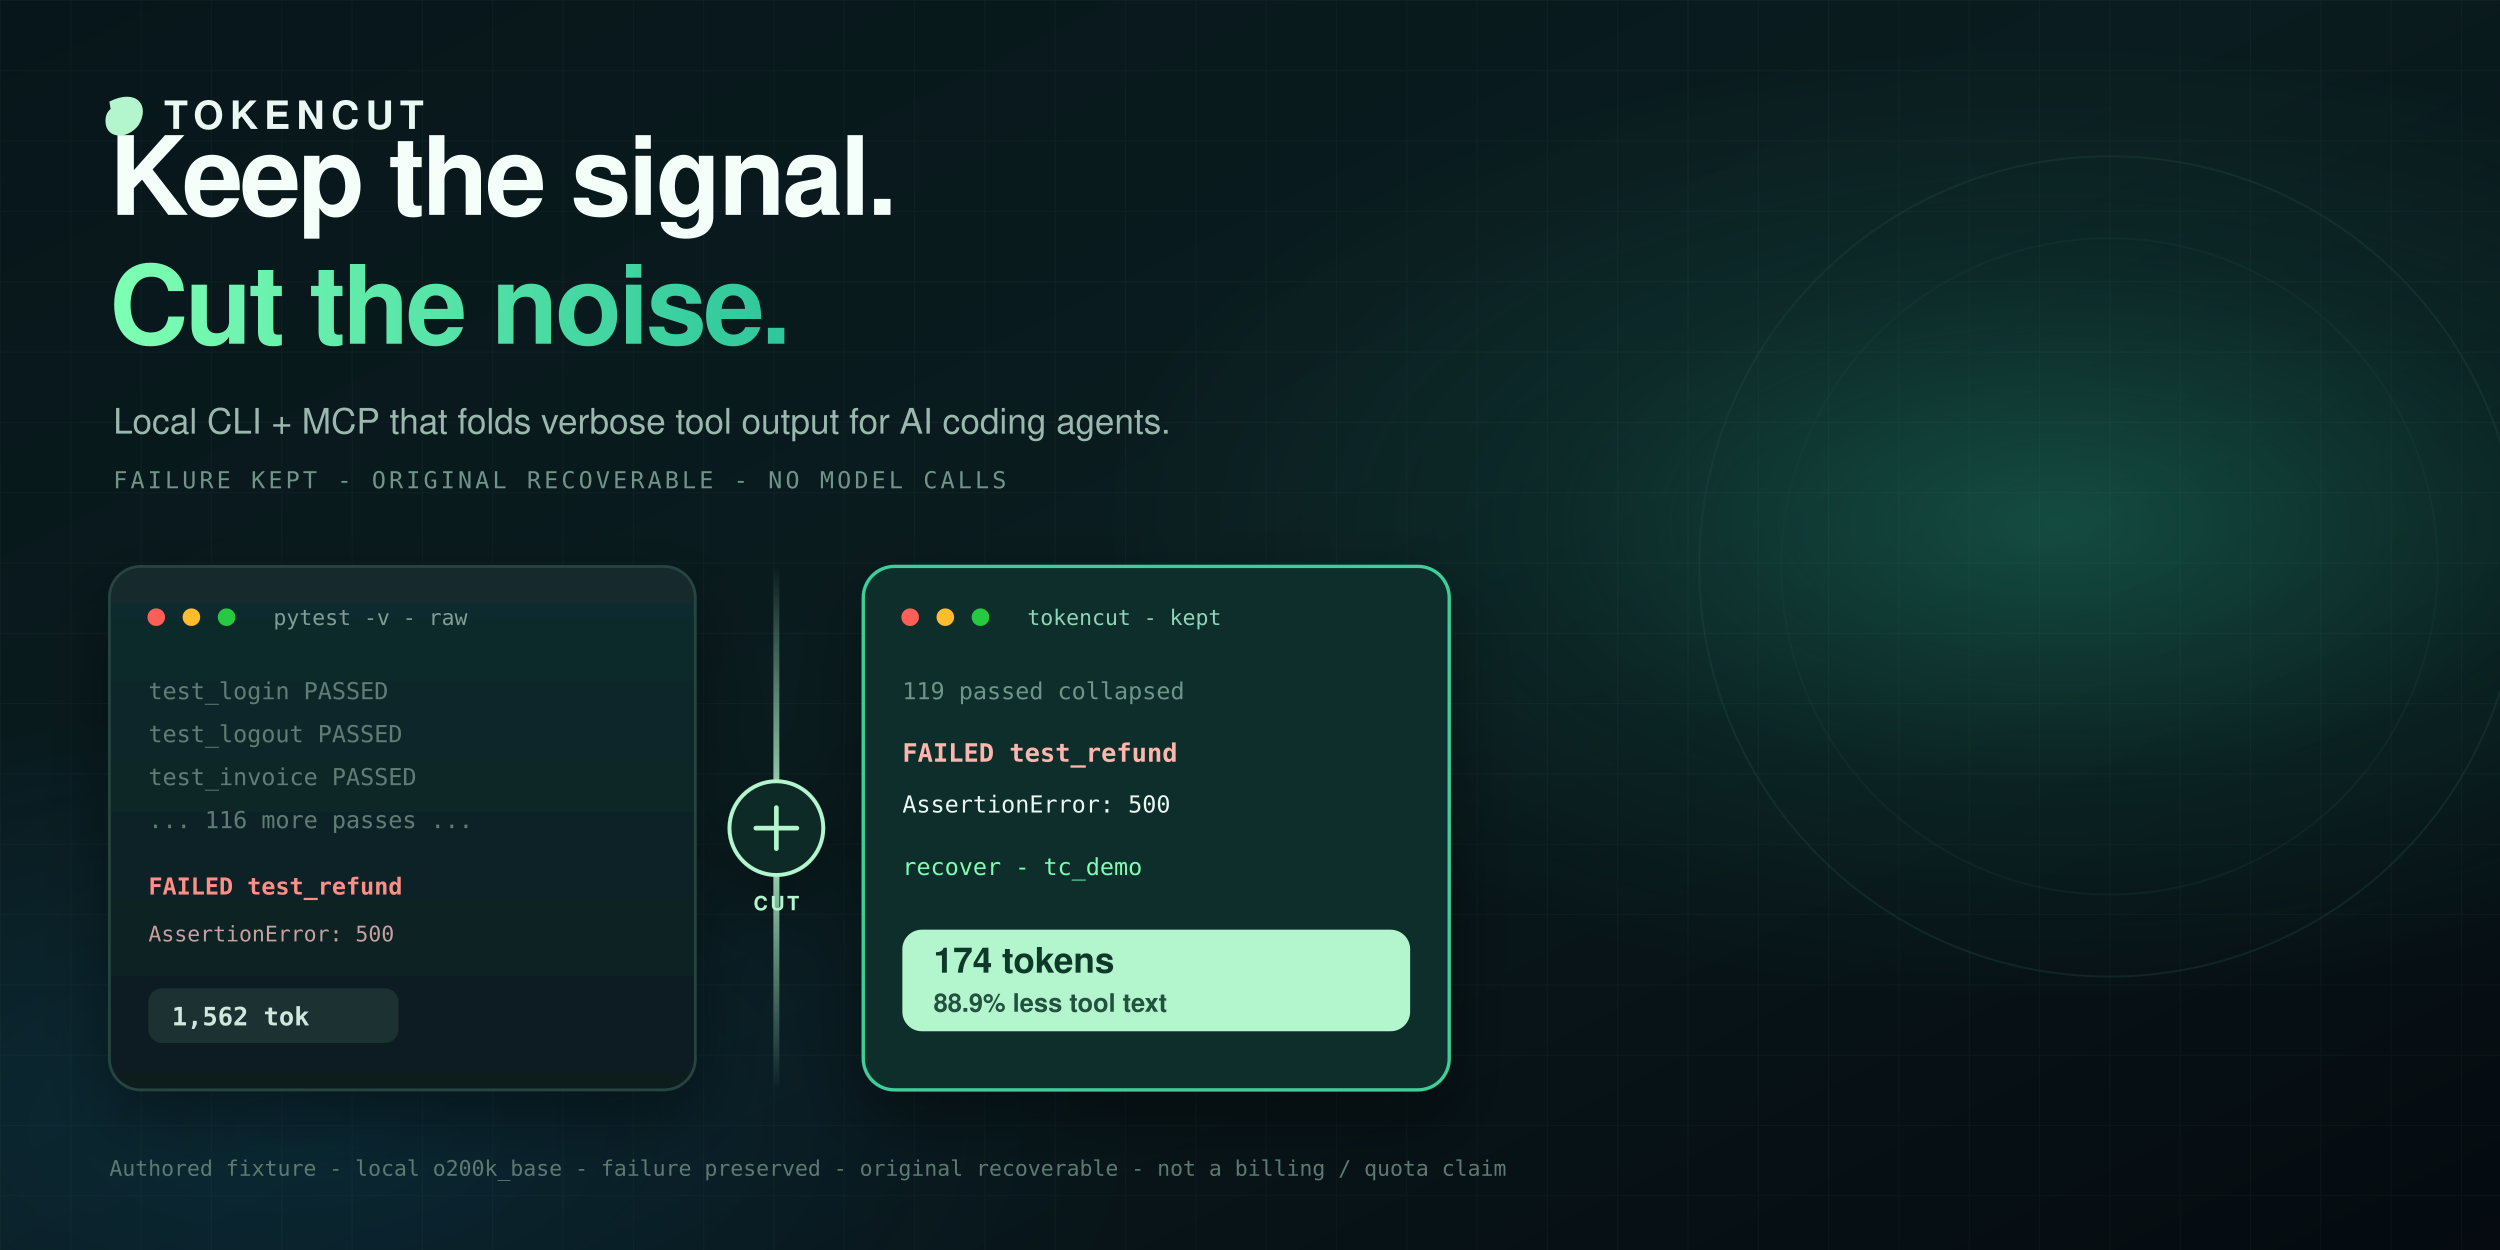
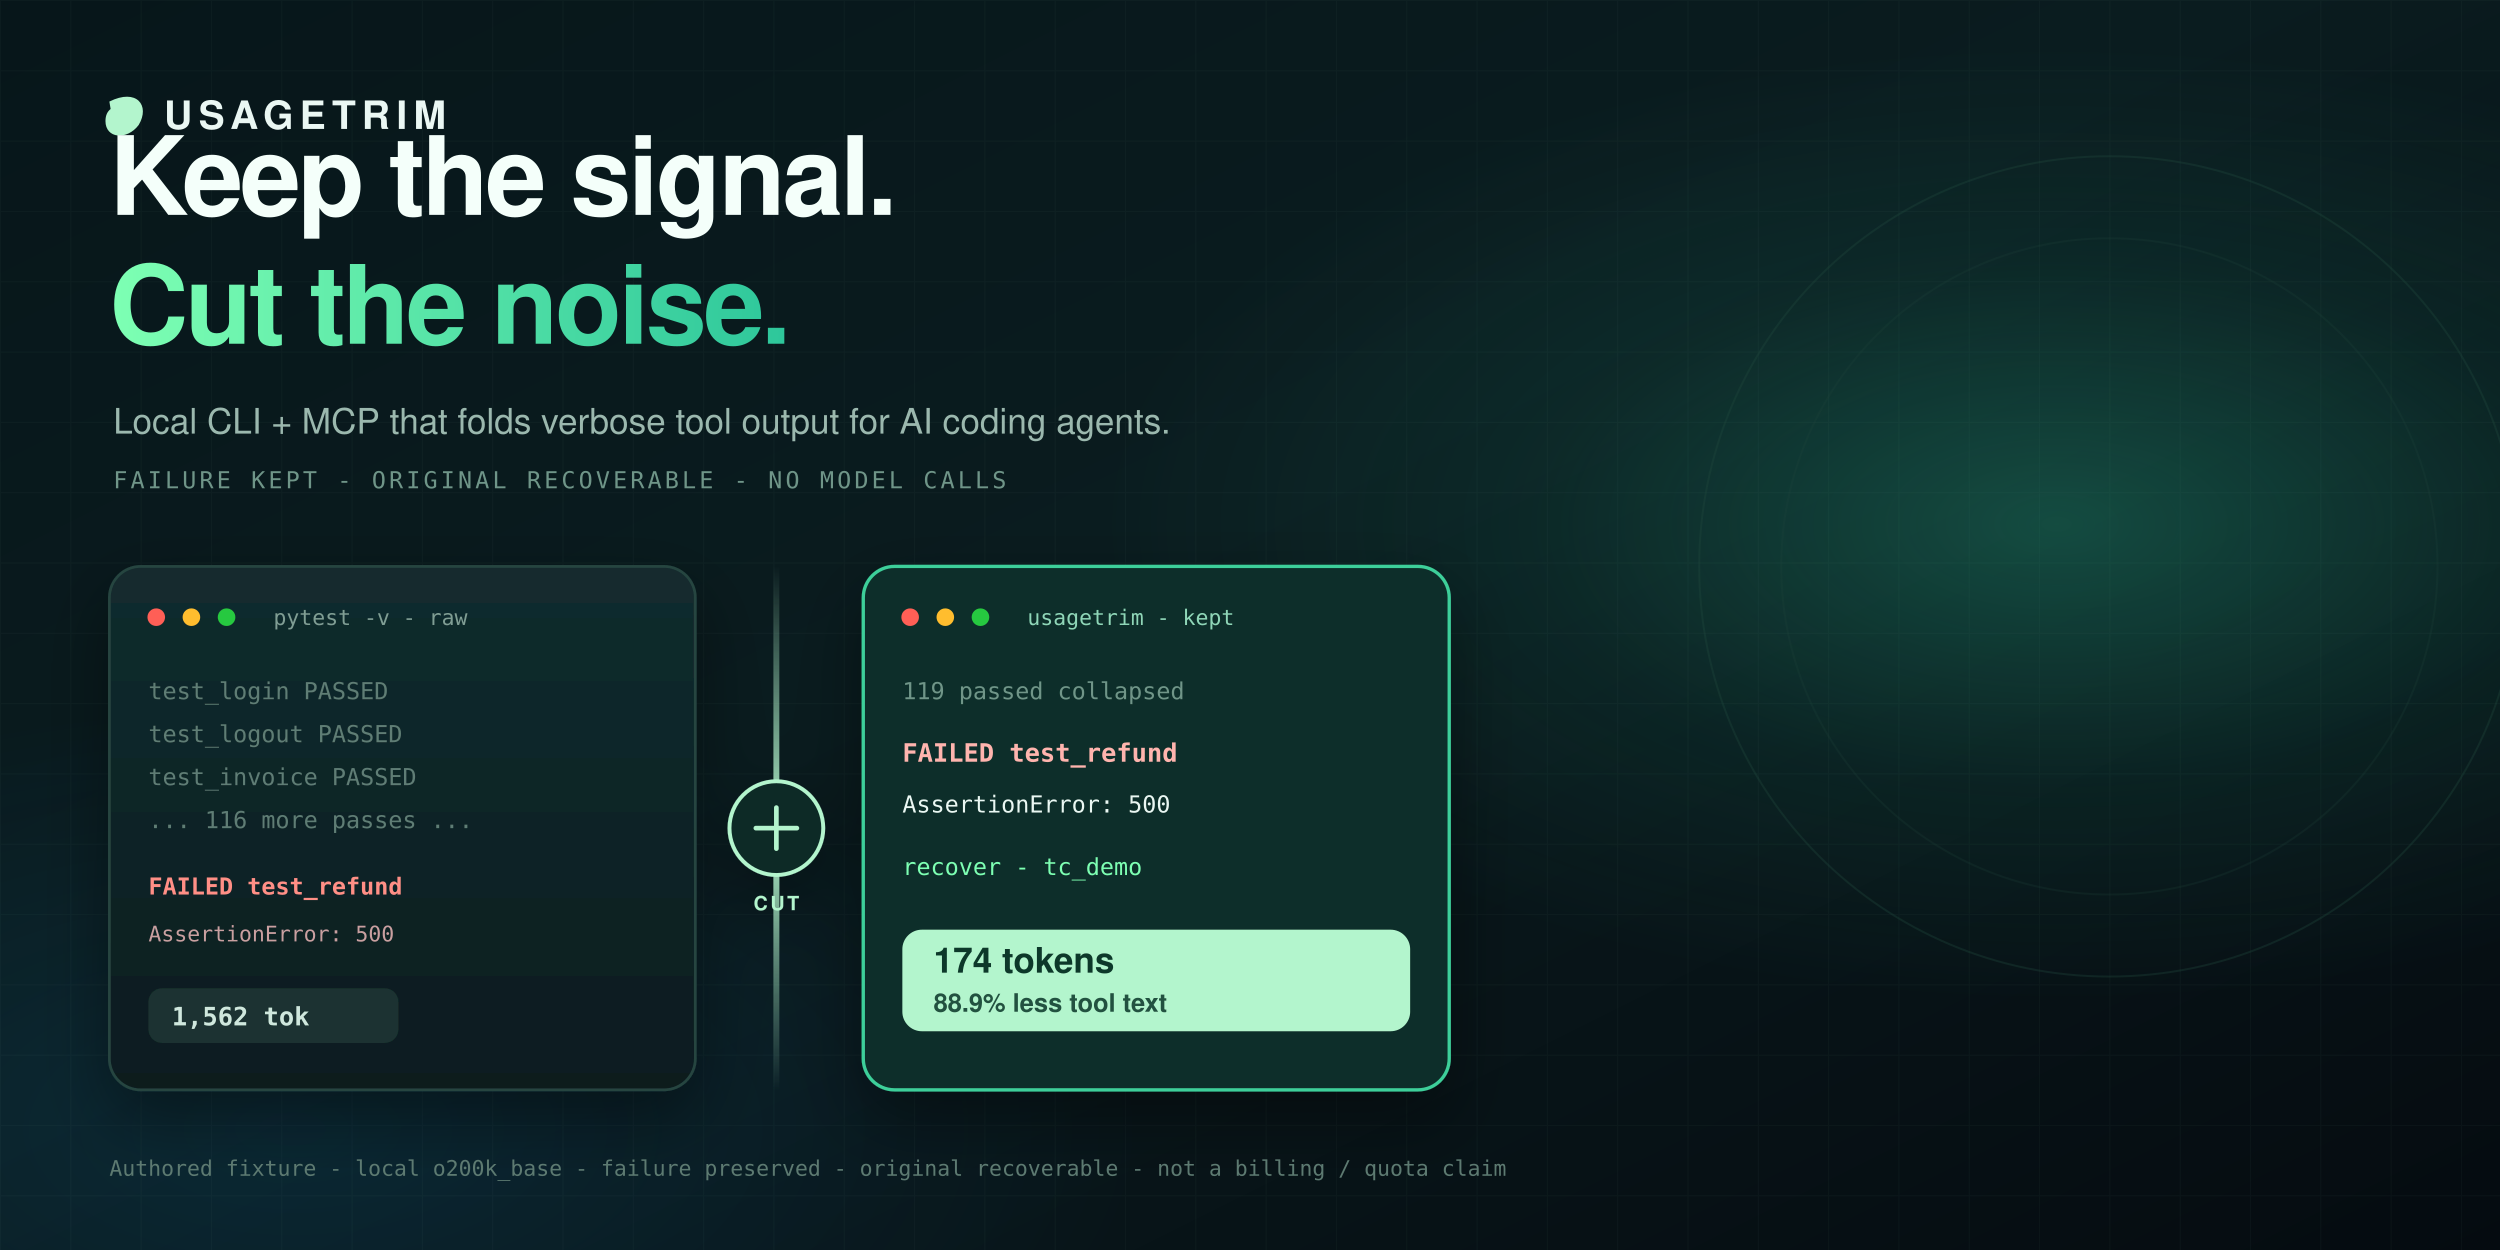
<svg xmlns="http://www.w3.org/2000/svg" width="1280" height="640" viewBox="0 0 1280 640" role="img" aria-labelledby="title desc">
  <defs>
    <linearGradient id="bg" x1="0" y1="0" x2="1" y2="1">
      <stop offset="0%" stop-color="#07161a" />
      <stop offset="45%" stop-color="#0a1c1f" />
      <stop offset="100%" stop-color="#050b10" />
    </linearGradient>
    <linearGradient id="mint" x1="0" y1="0" x2="1" y2="0">
      <stop offset="0%" stop-color="#7dffb3" />
      <stop offset="100%" stop-color="#2ec79b" />
    </linearGradient>
    <linearGradient id="panel" x1="0" y1="0" x2="0" y2="1">
      <stop offset="0%" stop-color="#122c2e" />
      <stop offset="100%" stop-color="#0b1c1f" />
    </linearGradient>
    <linearGradient id="cut" x1="0" y1="0" x2="0" y2="1">
      <stop offset="0%" stop-color="#b3f5cd" stop-opacity="0" />
      <stop offset="50%" stop-color="#b3f5cd" stop-opacity="0.95" />
      <stop offset="100%" stop-color="#b3f5cd" stop-opacity="0" />
    </linearGradient>
    <radialGradient id="glow" cx="82%" cy="42%" r="38%">
      <stop offset="0%" stop-color="#2ec79b" stop-opacity="0.30" />
      <stop offset="55%" stop-color="#2ec79b" stop-opacity="0.08" />
      <stop offset="100%" stop-color="#2ec79b" stop-opacity="0" />
    </radialGradient>
    <radialGradient id="glow2" cx="12%" cy="90%" r="34%">
      <stop offset="0%" stop-color="#1aa6ff" stop-opacity="0.10" />
      <stop offset="100%" stop-color="#1aa6ff" stop-opacity="0" />
    </radialGradient>
    <pattern id="grid" width="36" height="36" patternUnits="userSpaceOnUse">
      <path d="M36 0H0V36" fill="none" stroke="#b3f5cd" stroke-opacity="0.03" stroke-width="1" />
    </pattern>
    <filter id="soft" x="-15%" y="-15%" width="130%" height="130%">
      <feDropShadow dx="0" dy="14" stdDeviation="18" flood-color="#000" flood-opacity="0.4" />
    </filter>
    <style>
      .sans { font-family: ui-sans-serif, -apple-system, BlinkMacSystemFont, "Segoe UI", Helvetica, Arial, sans-serif; }
      .mono { font-family: ui-monospace, SFMono-Regular, Menlo, Monaco, Consolas, monospace; }
    </style>
  </defs>
  <rect width="1280" height="640" fill="url(#bg)" />
  <rect width="1280" height="640" fill="url(#grid)" />
  <rect width="1280" height="640" fill="url(#glow)" />
  <rect width="1280" height="640" fill="url(#glow2)" />
  <circle cx="1080" cy="290" r="210" fill="none" stroke="#21483e" stroke-opacity=".35" />
  <circle cx="1080" cy="290" r="168" fill="none" stroke="#21483e" stroke-opacity=".22" />
  <g transform="translate(56, 42)">
    <path d="M0 10c14-7 21 2 15 12-6 8-17 7-17-2 0-6 4-8 11-9-3 3-6 7-7 11" fill="#b3f5cd" />
-     <text x="28" y="24" class="sans" font-size="20" font-weight="700" letter-spacing="3.2" fill="#eaf7f3">TOKENCUT</text>
+     <text x="28" y="24" class="sans" font-size="20" font-weight="700" letter-spacing="3.2" fill="#eaf7f3">USAGETRIM</text>
  </g>
  <g class="sans" transform="translate(56, 110)">
    <text x="0" y="0" font-size="56" font-weight="800" letter-spacing="-1.6" fill="#f4fffa">Keep the signal.</text>
    <text x="0" y="66" font-size="56" font-weight="800" letter-spacing="-1.6" fill="url(#mint)">Cut the noise.</text>
    <text x="2" y="112" font-size="18" fill="#9bb8ae">Local CLI + MCP that folds verbose tool output for AI coding agents.</text>
    <text x="2" y="140" class="mono" font-size="12" letter-spacing="1.6" fill="#6f9588">FAILURE KEPT   -   ORIGINAL RECOVERABLE   -   NO MODEL CALLS</text>
  </g>
  <g transform="translate(56, 290)" filter="url(#soft)">
    <g>
      <rect width="300" height="268" rx="16" fill="url(#panel)" stroke="#274540" stroke-width="1.4" />
      <circle cx="24" cy="26" r="4.5" fill="#ff5f56" />
      <circle cx="42" cy="26" r="4.5" fill="#ffbd2e" />
      <circle cx="60" cy="26" r="4.5" fill="#27c93f" />
      <text x="84" y="30" class="mono" font-size="11" fill="#7f9e94">pytest -v  -  raw</text>
      <text x="20" y="68" class="mono" font-size="12" fill="#5f7d74">test_login PASSED</text>
      <text x="20" y="90" class="mono" font-size="12" fill="#5f7d74">test_logout PASSED</text>
      <text x="20" y="112" class="mono" font-size="12" fill="#5f7d74">test_invoice PASSED</text>
      <text x="20" y="134" class="mono" font-size="12" fill="#5f7d74">... 116 more passes ...</text>
      <text x="20" y="168" class="mono" font-size="12" font-weight="700" fill="#ff8f86">FAILED test_refund</text>
      <text x="20" y="192" class="mono" font-size="11" fill="#c9a0a0">AssertionError: 500</text>
      <rect x="20" y="216" width="128" height="28" rx="7" fill="#1a3330" />
      <text x="32" y="235" class="mono" font-size="13" font-weight="700" fill="#cfe7dd">1,562 tok</text>
    </g>
    <g transform="translate(318, 0)">
      <rect x="22" width="3" height="268" fill="url(#cut)" />
      <circle cx="23.5" cy="134" r="24" fill="#0d2a26" stroke="#b3f5cd" stroke-width="2" />
      <path d="M13 134h21M23.5 123.5v21" stroke="#b3f5cd" stroke-width="2.4" stroke-linecap="round" />
      <text x="23.5" y="176" text-anchor="middle" class="sans" font-size="10" font-weight="700" letter-spacing="1.4" fill="#b3f5cd">CUT</text>
    </g>
    <g transform="translate(386, 0)">
      <rect width="300" height="268" rx="16" fill="#0d2f29" stroke="#3ecf9a" stroke-width="1.7" />
      <circle cx="24" cy="26" r="4.5" fill="#ff5f56" />
      <circle cx="42" cy="26" r="4.5" fill="#ffbd2e" />
      <circle cx="60" cy="26" r="4.5" fill="#27c93f" />
-       <text x="84" y="30" class="mono" font-size="11" fill="#8fd6b8">tokencut  -  kept</text>
+       <text x="84" y="30" class="mono" font-size="11" fill="#8fd6b8">usagetrim  -  kept</text>
      <text x="20" y="68" class="mono" font-size="12" fill="#6f9588">119 passed collapsed</text>
      <text x="20" y="100" class="mono" font-size="13" font-weight="700" fill="#ffb4ae">FAILED test_refund</text>
      <text x="20" y="126" class="mono" font-size="12" fill="#eaf7f3">AssertionError: 500</text>
      <text x="20" y="158" class="mono" font-size="12" fill="#7dffb3">recover  -  tc_demo</text>
      <rect x="20" y="186" width="260" height="52" rx="10" fill="#b3f5cd" />
      <text x="36" y="208" class="sans" font-size="18" font-weight="800" fill="#0d392a">174 tokens</text>
      <text x="36" y="228" class="sans" font-size="13" font-weight="600" fill="#22513f">88.9% less tool text</text>
    </g>
  </g>
  <text x="56" y="602" class="mono" font-size="11" fill="#5d7a71">Authored fixture  -  local o200k_base  -  failure preserved  -  original recoverable  -  not a billing / quota claim</text>
</svg>
